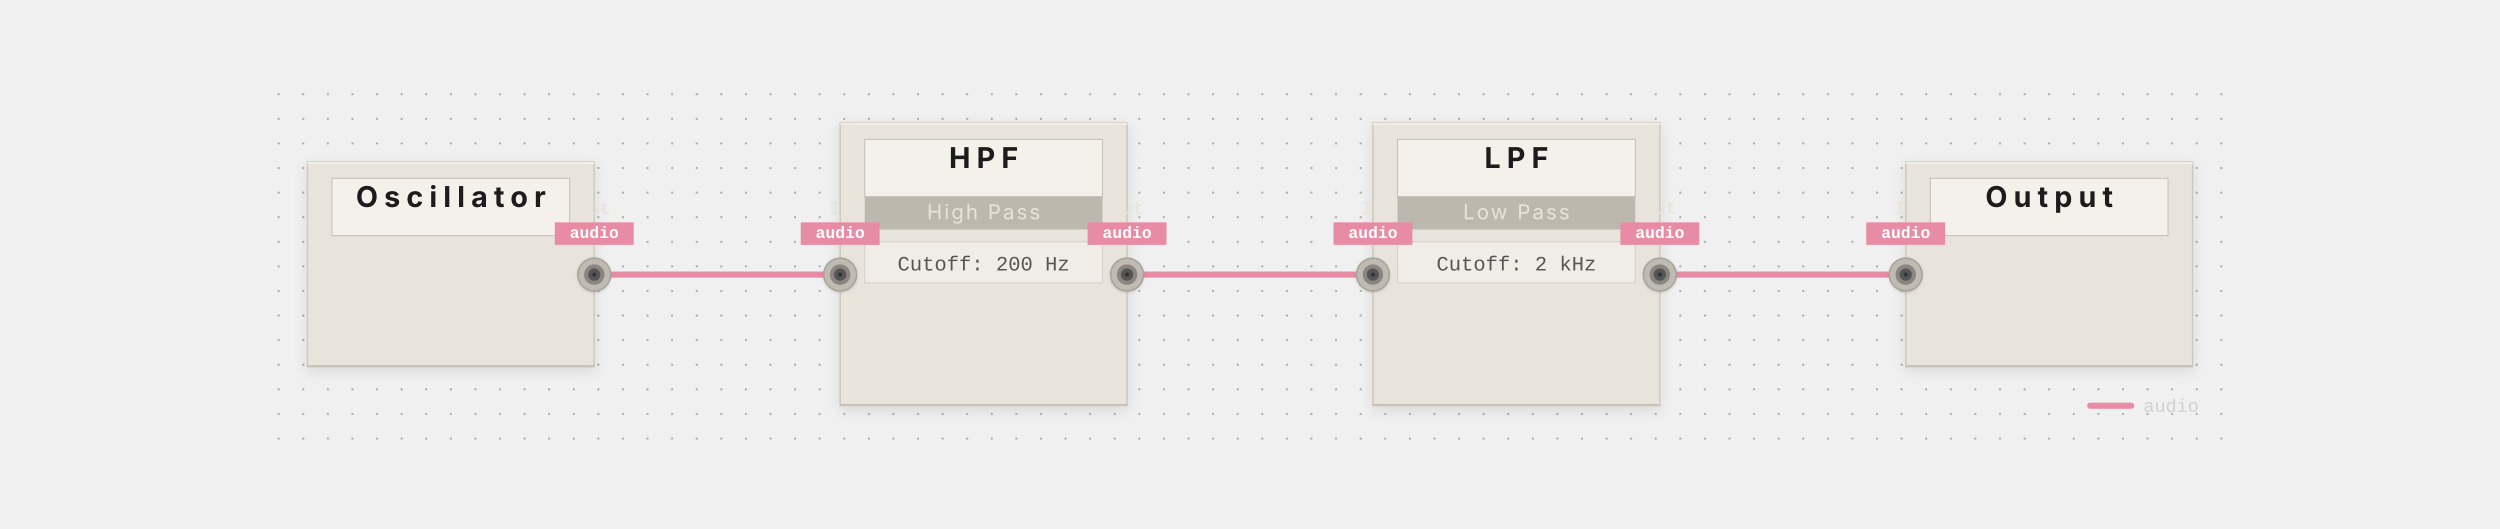
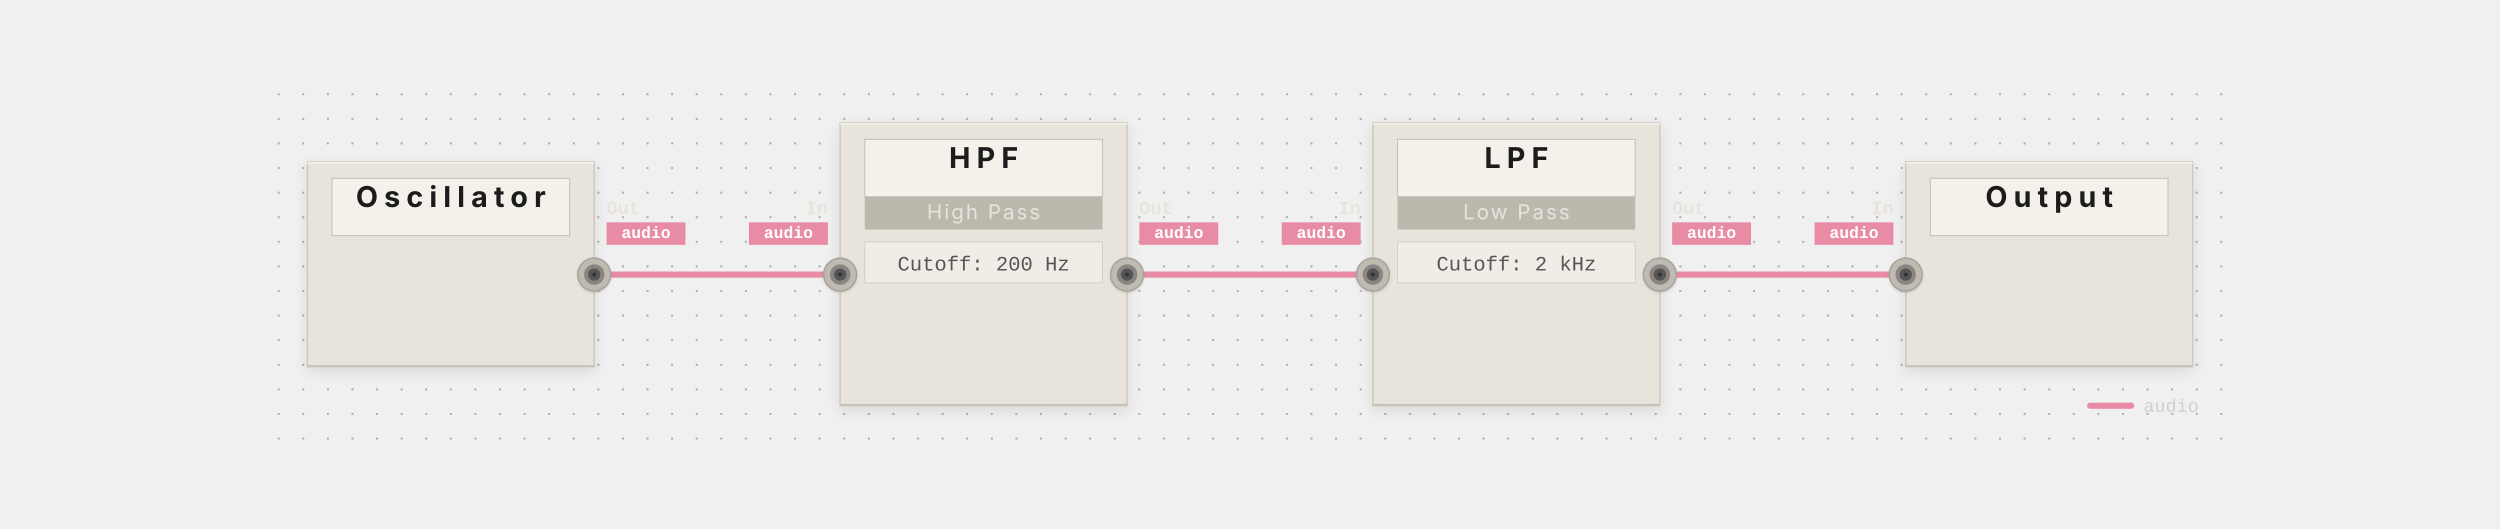
- <svg xmlns="http://www.w3.org/2000/svg" viewBox="-130 -40 1220 258" width="100%" data-pf-min-width="1220" role="img" aria-labelledby="pf-e8f35f-title pf-e8f35f-desc">
+ <svg xmlns="http://www.w3.org/2000/svg" viewBox="-130 -40 1220 258" width="100%" data-pf-min-width="1220" role="img" aria-labelledby="pf-1be219-title pf-1be219-desc">
  <style>@media print { .pf-panel, .pf-jack { filter: none; } }</style>
  <defs>
-     <filter id="pf-e8f35f-panel-shadow" x="-20%" y="-20%" width="140%" height="140%">
+     <filter id="pf-1be219-panel-shadow" x="-20%" y="-20%" width="140%" height="140%">
      <feDropShadow dx="0" dy="2" stdDeviation="3" flood-opacity="0.1" />
    </filter>
-     <filter id="pf-e8f35f-jack-shadow" x="-20%" y="-20%" width="140%" height="140%">
+     <filter id="pf-1be219-jack-shadow" x="-20%" y="-20%" width="140%" height="140%">
      <feDropShadow dx="0" dy="0.5" stdDeviation="0.8" flood-opacity="0.15" />
    </filter>
-     <pattern id="pf-e8f35f-dots" width="12" height="12" patternUnits="userSpaceOnUse">
+     <pattern id="pf-1be219-dots" width="12" height="12" patternUnits="userSpaceOnUse">
      <circle cx="6" cy="6" r="0.5" fill="#555555" opacity="0.5" />
    </pattern>
  </defs>
  <g class="pf-layer-bg">
-     <rect width="960" height="178" fill="url(#pf-e8f35f-dots)" />
+     <rect width="960" height="178" fill="url(#pf-1be219-dots)" />
  </g>
  <g class="pf-layer-cables">
    <path d="M 160 94 C 208 94, 232 94, 280 94" stroke="#e88ca5" stroke-width="3" fill="none" stroke-linecap="round" stroke-linejoin="round" data-connection="conn-0" data-signal="audio" />
    <path d="M 420 94 C 468 94, 492 94, 540 94" stroke="#e88ca5" stroke-width="3" fill="none" stroke-linecap="round" stroke-linejoin="round" data-connection="conn-1" data-signal="audio" />
    <path d="M 680 94 C 728 94, 752 94, 800 94" stroke="#e88ca5" stroke-width="3" fill="none" stroke-linecap="round" stroke-linejoin="round" data-connection="conn-2" data-signal="audio" />
    <circle cx="160" cy="94" r="3.5" fill="#d47a93" />
    <circle cx="280" cy="94" r="3.5" fill="#d47a93" />
    <circle cx="420" cy="94" r="3.5" fill="#d47a93" />
    <circle cx="540" cy="94" r="3.5" fill="#d47a93" />
    <circle cx="680" cy="94" r="3.5" fill="#d47a93" />
    <circle cx="800" cy="94" r="3.5" fill="#d47a93" />
  </g>
  <g class="pf-layer-panels">
-     <g data-module="HPF" filter="url(#pf-e8f35f-panel-shadow)">
+     <g data-module="HPF" filter="url(#pf-1be219-panel-shadow)">
      <rect x="280" y="20" width="140" height="138" fill="#e8e4dc" stroke="#cec8be" stroke-width="0.75" rx="0" />
      <line x1="280" y1="20.5" x2="420" y2="20.5" stroke="#f2efe8" stroke-width="1" />
      <line x1="280" y1="157.5" x2="420" y2="157.5" stroke="#bdb8ae" stroke-width="0.5" />
      <rect x="292" y="28" width="116" height="28" fill="#f4f1ea" stroke="#c5c0b6" stroke-width="0.5" />
      <text x="350" y="42" text-anchor="middle" font-family="system-ui, -apple-system, BlinkMacSystemFont, 'Segoe UI', sans-serif" font-size="14" font-weight="700" fill="#1a1a1a" letter-spacing="3">HPF</text>
      <rect class="pf-sublabel-bar" x="292" y="56" width="116" height="16" fill="#bdb8ae" />
      <text x="350" y="67" text-anchor="middle" font-family="system-ui, -apple-system, BlinkMacSystemFont, 'Segoe UI', sans-serif" font-size="10" fill="#e8e4dc" letter-spacing="1">High Pass</text>
    </g>
-     <g data-module="LPF" filter="url(#pf-e8f35f-panel-shadow)">
+     <g data-module="LPF" filter="url(#pf-1be219-panel-shadow)">
      <rect x="540" y="20" width="140" height="138" fill="#e8e4dc" stroke="#cec8be" stroke-width="0.75" rx="0" />
      <line x1="540" y1="20.5" x2="680" y2="20.5" stroke="#f2efe8" stroke-width="1" />
      <line x1="540" y1="157.5" x2="680" y2="157.5" stroke="#bdb8ae" stroke-width="0.5" />
      <rect x="552" y="28" width="116" height="28" fill="#f4f1ea" stroke="#c5c0b6" stroke-width="0.5" />
      <text x="610" y="42" text-anchor="middle" font-family="system-ui, -apple-system, BlinkMacSystemFont, 'Segoe UI', sans-serif" font-size="14" font-weight="700" fill="#1a1a1a" letter-spacing="3">LPF</text>
      <rect class="pf-sublabel-bar" x="552" y="56" width="116" height="16" fill="#bdb8ae" />
      <text x="610" y="67" text-anchor="middle" font-family="system-ui, -apple-system, BlinkMacSystemFont, 'Segoe UI', sans-serif" font-size="10" fill="#e8e4dc" letter-spacing="1">Low Pass</text>
    </g>
-     <g data-module="Oscillator" filter="url(#pf-e8f35f-panel-shadow)">
+     <g data-module="Oscillator" filter="url(#pf-1be219-panel-shadow)">
      <rect x="20" y="39" width="140" height="100" fill="#e8e4dc" stroke="#cec8be" stroke-width="0.75" rx="0" />
      <line x1="20" y1="39.5" x2="160" y2="39.5" stroke="#f2efe8" stroke-width="1" />
      <line x1="20" y1="138.5" x2="160" y2="138.5" stroke="#bdb8ae" stroke-width="0.5" />
      <rect x="32" y="47" width="116" height="28" fill="#f4f1ea" stroke="#c5c0b6" stroke-width="0.5" />
      <text x="90" y="61" text-anchor="middle" font-family="system-ui, -apple-system, BlinkMacSystemFont, 'Segoe UI', sans-serif" font-size="14" font-weight="700" fill="#1a1a1a" letter-spacing="3">Oscillator</text>
    </g>
-     <g data-module="Output" filter="url(#pf-e8f35f-panel-shadow)">
+     <g data-module="Output" filter="url(#pf-1be219-panel-shadow)">
      <rect x="800" y="39" width="140" height="100" fill="#e8e4dc" stroke="#cec8be" stroke-width="0.75" rx="0" />
      <line x1="800" y1="39.5" x2="940" y2="39.5" stroke="#f2efe8" stroke-width="1" />
      <line x1="800" y1="138.5" x2="940" y2="138.5" stroke="#bdb8ae" stroke-width="0.5" />
      <rect x="812" y="47" width="116" height="28" fill="#f4f1ea" stroke="#c5c0b6" stroke-width="0.5" />
      <text x="870" y="61" text-anchor="middle" font-family="system-ui, -apple-system, BlinkMacSystemFont, 'Segoe UI', sans-serif" font-size="14" font-weight="700" fill="#1a1a1a" letter-spacing="3">Output</text>
    </g>
  </g>
  <g class="pf-layer-params">
    <rect x="292" y="78" width="116" height="20" fill="#f0ede6" stroke="#d5d0c6" stroke-width="0.5" />
    <text x="350" y="92" text-anchor="middle" font-family="'SF Mono', 'Fira Code', Consolas, 'Courier New', monospace" font-size="10" fill="#555555">Cutoff: 200 Hz</text>
    <rect x="552" y="78" width="116" height="20" fill="#f0ede6" stroke="#d5d0c6" stroke-width="0.5" />
    <text x="610" y="92" text-anchor="middle" font-family="'SF Mono', 'Fira Code', Consolas, 'Courier New', monospace" font-size="10" fill="#555555">Cutoff: 2 kHz</text>
  </g>
  <g class="pf-layer-jacks">
-     <g data-port="hpf.in" filter="url(#pf-e8f35f-jack-shadow)">
+     <g data-port="hpf.in" filter="url(#pf-1be219-jack-shadow)">
      <circle cx="280" cy="94" r="8" fill="#c0bbb2" stroke="#a8a39a" stroke-width="0.75" />
      <circle cx="280" cy="94" r="5" fill="#8a8580" />
      <circle cx="280" cy="94" r="3" fill="#555555" />
      <circle cx="280" cy="94" r="1" fill="#333333" />
    </g>
-     <g data-port="hpf.out" filter="url(#pf-e8f35f-jack-shadow)">
+     <g data-port="hpf.out" filter="url(#pf-1be219-jack-shadow)">
      <circle cx="420" cy="94" r="8" fill="#c0bbb2" stroke="#a8a39a" stroke-width="0.75" />
      <circle cx="420" cy="94" r="5" fill="#8a8580" />
      <circle cx="420" cy="94" r="3" fill="#555555" />
      <circle cx="420" cy="94" r="1" fill="#333333" />
    </g>
-     <g data-port="lpf.in" filter="url(#pf-e8f35f-jack-shadow)">
+     <g data-port="lpf.in" filter="url(#pf-1be219-jack-shadow)">
      <circle cx="540" cy="94" r="8" fill="#c0bbb2" stroke="#a8a39a" stroke-width="0.75" />
      <circle cx="540" cy="94" r="5" fill="#8a8580" />
      <circle cx="540" cy="94" r="3" fill="#555555" />
      <circle cx="540" cy="94" r="1" fill="#333333" />
    </g>
-     <g data-port="lpf.out" filter="url(#pf-e8f35f-jack-shadow)">
+     <g data-port="lpf.out" filter="url(#pf-1be219-jack-shadow)">
      <circle cx="680" cy="94" r="8" fill="#c0bbb2" stroke="#a8a39a" stroke-width="0.75" />
      <circle cx="680" cy="94" r="5" fill="#8a8580" />
      <circle cx="680" cy="94" r="3" fill="#555555" />
      <circle cx="680" cy="94" r="1" fill="#333333" />
    </g>
-     <g data-port="oscillator.out" filter="url(#pf-e8f35f-jack-shadow)">
+     <g data-port="oscillator.out" filter="url(#pf-1be219-jack-shadow)">
      <circle cx="160" cy="94" r="8" fill="#c0bbb2" stroke="#a8a39a" stroke-width="0.75" />
      <circle cx="160" cy="94" r="5" fill="#8a8580" />
      <circle cx="160" cy="94" r="3" fill="#555555" />
      <circle cx="160" cy="94" r="1" fill="#333333" />
    </g>
-     <g data-port="output.in" filter="url(#pf-e8f35f-jack-shadow)">
+     <g data-port="output.in" filter="url(#pf-1be219-jack-shadow)">
      <circle cx="800" cy="94" r="8" fill="#c0bbb2" stroke="#a8a39a" stroke-width="0.75" />
      <circle cx="800" cy="94" r="5" fill="#8a8580" />
      <circle cx="800" cy="94" r="3" fill="#555555" />
      <circle cx="800" cy="94" r="1" fill="#333333" />
    </g>
  </g>
  <g class="pf-layer-labels">
-     <text x="280" y="62" font-family="'SF Mono', 'Fira Code', Consolas, 'Courier New', monospace" font-size="9" fill="#e8e4dc" font-weight="600" text-anchor="middle" dominant-baseline="central">In</text>
-     <rect class="pf-port-pill" x="260.75" y="68.5" width="38.5" height="11" rx="0" fill="#e88ca5" data-signal="audio" />
-     <text class="pf-port-pill-text" x="280" y="74" text-anchor="middle" dominant-baseline="central" font-family="'SF Mono', 'Fira Code', Consolas, 'Courier New', monospace" font-size="8" fill="#ffffff" font-weight="600">audio</text>
-     <text x="420" y="62" font-family="'SF Mono', 'Fira Code', Consolas, 'Courier New', monospace" font-size="9" fill="#e8e4dc" font-weight="600" text-anchor="middle" dominant-baseline="central">Out</text>
-     <rect class="pf-port-pill" x="400.75" y="68.5" width="38.5" height="11" rx="0" fill="#e88ca5" data-signal="audio" />
-     <text class="pf-port-pill-text" x="420" y="74" text-anchor="middle" dominant-baseline="central" font-family="'SF Mono', 'Fira Code', Consolas, 'Courier New', monospace" font-size="8" fill="#ffffff" font-weight="600">audio</text>
-     <text x="540" y="62" font-family="'SF Mono', 'Fira Code', Consolas, 'Courier New', monospace" font-size="9" fill="#e8e4dc" font-weight="600" text-anchor="middle" dominant-baseline="central">In</text>
-     <rect class="pf-port-pill" x="520.75" y="68.5" width="38.5" height="11" rx="0" fill="#e88ca5" data-signal="audio" />
-     <text class="pf-port-pill-text" x="540" y="74" text-anchor="middle" dominant-baseline="central" font-family="'SF Mono', 'Fira Code', Consolas, 'Courier New', monospace" font-size="8" fill="#ffffff" font-weight="600">audio</text>
-     <text x="680" y="62" font-family="'SF Mono', 'Fira Code', Consolas, 'Courier New', monospace" font-size="9" fill="#e8e4dc" font-weight="600" text-anchor="middle" dominant-baseline="central">Out</text>
-     <rect class="pf-port-pill" x="660.75" y="68.5" width="38.5" height="11" rx="0" fill="#e88ca5" data-signal="audio" />
-     <text class="pf-port-pill-text" x="680" y="74" text-anchor="middle" dominant-baseline="central" font-family="'SF Mono', 'Fira Code', Consolas, 'Courier New', monospace" font-size="8" fill="#ffffff" font-weight="600">audio</text>
-     <text x="160" y="62" font-family="'SF Mono', 'Fira Code', Consolas, 'Courier New', monospace" font-size="9" fill="#e8e4dc" font-weight="600" text-anchor="middle" dominant-baseline="central">Out</text>
-     <rect class="pf-port-pill" x="140.75" y="68.5" width="38.5" height="11" rx="0" fill="#e88ca5" data-signal="audio" />
-     <text class="pf-port-pill-text" x="160" y="74" text-anchor="middle" dominant-baseline="central" font-family="'SF Mono', 'Fira Code', Consolas, 'Courier New', monospace" font-size="8" fill="#ffffff" font-weight="600">audio</text>
-     <text x="800" y="62" font-family="'SF Mono', 'Fira Code', Consolas, 'Courier New', monospace" font-size="9" fill="#e8e4dc" font-weight="600" text-anchor="middle" dominant-baseline="central">In</text>
-     <rect class="pf-port-pill" x="780.75" y="68.5" width="38.5" height="11" rx="0" fill="#e88ca5" data-signal="audio" />
-     <text class="pf-port-pill-text" x="800" y="74" text-anchor="middle" dominant-baseline="central" font-family="'SF Mono', 'Fira Code', Consolas, 'Courier New', monospace" font-size="8" fill="#ffffff" font-weight="600">audio</text>
+     <text x="274" y="62" font-family="'SF Mono', 'Fira Code', Consolas, 'Courier New', monospace" font-size="9" fill="#e8e4dc" font-weight="600" text-anchor="end" dominant-baseline="central">In</text>
+     <rect class="pf-port-pill" x="235.5" y="68.5" width="38.5" height="11" rx="0" fill="#e88ca5" data-signal="audio" />
+     <text class="pf-port-pill-text" x="254.75" y="74" text-anchor="middle" dominant-baseline="central" font-family="'SF Mono', 'Fira Code', Consolas, 'Courier New', monospace" font-size="8" fill="#ffffff" font-weight="600">audio</text>
+     <text x="426" y="62" font-family="'SF Mono', 'Fira Code', Consolas, 'Courier New', monospace" font-size="9" fill="#e8e4dc" font-weight="600" text-anchor="start" dominant-baseline="central">Out</text>
+     <rect class="pf-port-pill" x="426" y="68.5" width="38.5" height="11" rx="0" fill="#e88ca5" data-signal="audio" />
+     <text class="pf-port-pill-text" x="445.25" y="74" text-anchor="middle" dominant-baseline="central" font-family="'SF Mono', 'Fira Code', Consolas, 'Courier New', monospace" font-size="8" fill="#ffffff" font-weight="600">audio</text>
+     <text x="534" y="62" font-family="'SF Mono', 'Fira Code', Consolas, 'Courier New', monospace" font-size="9" fill="#e8e4dc" font-weight="600" text-anchor="end" dominant-baseline="central">In</text>
+     <rect class="pf-port-pill" x="495.5" y="68.5" width="38.5" height="11" rx="0" fill="#e88ca5" data-signal="audio" />
+     <text class="pf-port-pill-text" x="514.75" y="74" text-anchor="middle" dominant-baseline="central" font-family="'SF Mono', 'Fira Code', Consolas, 'Courier New', monospace" font-size="8" fill="#ffffff" font-weight="600">audio</text>
+     <text x="686" y="62" font-family="'SF Mono', 'Fira Code', Consolas, 'Courier New', monospace" font-size="9" fill="#e8e4dc" font-weight="600" text-anchor="start" dominant-baseline="central">Out</text>
+     <rect class="pf-port-pill" x="686" y="68.5" width="38.5" height="11" rx="0" fill="#e88ca5" data-signal="audio" />
+     <text class="pf-port-pill-text" x="705.25" y="74" text-anchor="middle" dominant-baseline="central" font-family="'SF Mono', 'Fira Code', Consolas, 'Courier New', monospace" font-size="8" fill="#ffffff" font-weight="600">audio</text>
+     <text x="166" y="62" font-family="'SF Mono', 'Fira Code', Consolas, 'Courier New', monospace" font-size="9" fill="#e8e4dc" font-weight="600" text-anchor="start" dominant-baseline="central">Out</text>
+     <rect class="pf-port-pill" x="166" y="68.5" width="38.5" height="11" rx="0" fill="#e88ca5" data-signal="audio" />
+     <text class="pf-port-pill-text" x="185.25" y="74" text-anchor="middle" dominant-baseline="central" font-family="'SF Mono', 'Fira Code', Consolas, 'Courier New', monospace" font-size="8" fill="#ffffff" font-weight="600">audio</text>
+     <text x="794" y="62" font-family="'SF Mono', 'Fira Code', Consolas, 'Courier New', monospace" font-size="9" fill="#e8e4dc" font-weight="600" text-anchor="end" dominant-baseline="central">In</text>
+     <rect class="pf-port-pill" x="755.5" y="68.5" width="38.5" height="11" rx="0" fill="#e88ca5" data-signal="audio" />
+     <text class="pf-port-pill-text" x="774.75" y="74" text-anchor="middle" dominant-baseline="central" font-family="'SF Mono', 'Fira Code', Consolas, 'Courier New', monospace" font-size="8" fill="#ffffff" font-weight="600">audio</text>
  </g>
  <g class="pf-layer-annotations" />
  <g class="pf-layer-legend">
    <g transform="translate(890, 158)">
      <line x1="0" y1="0" x2="20" y2="0" stroke="#e88ca5" stroke-width="3" stroke-linecap="round" />
      <text x="26" y="3" font-family="'SF Mono', 'Fira Code', Consolas, 'Courier New', monospace" font-size="9" fill="#d0d0d0">audio</text>
    </g>
  </g>
</svg>
